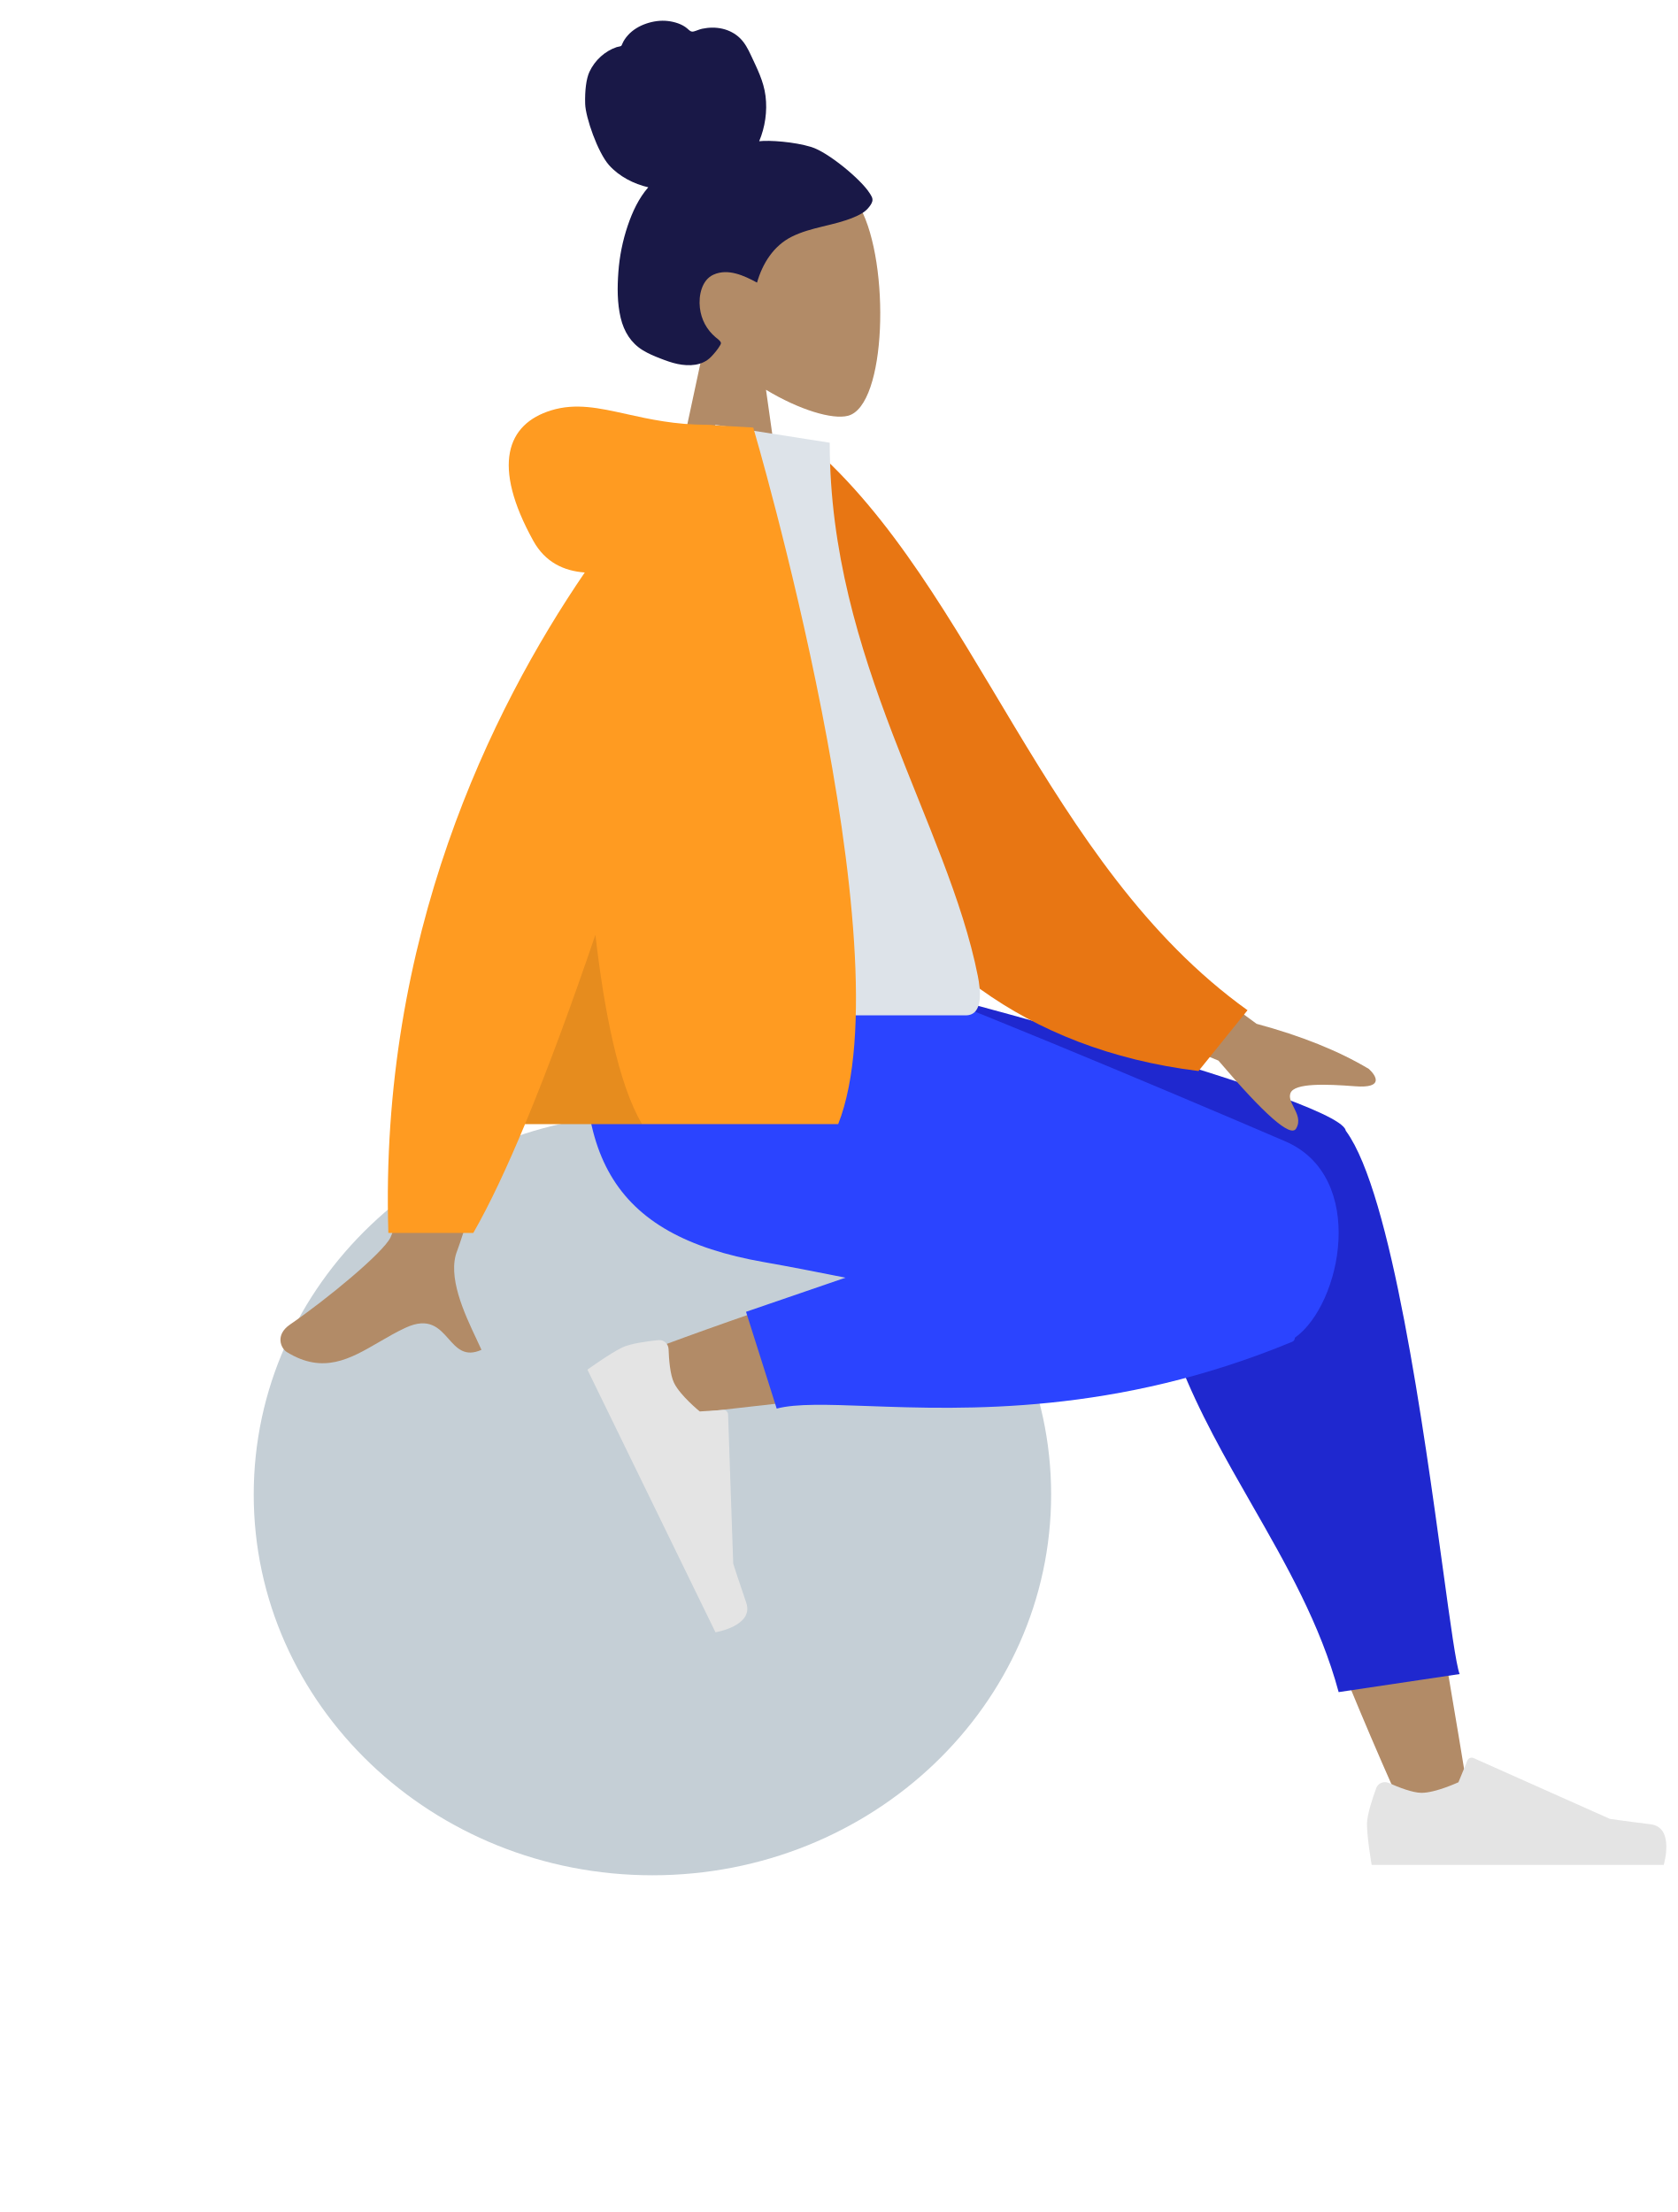
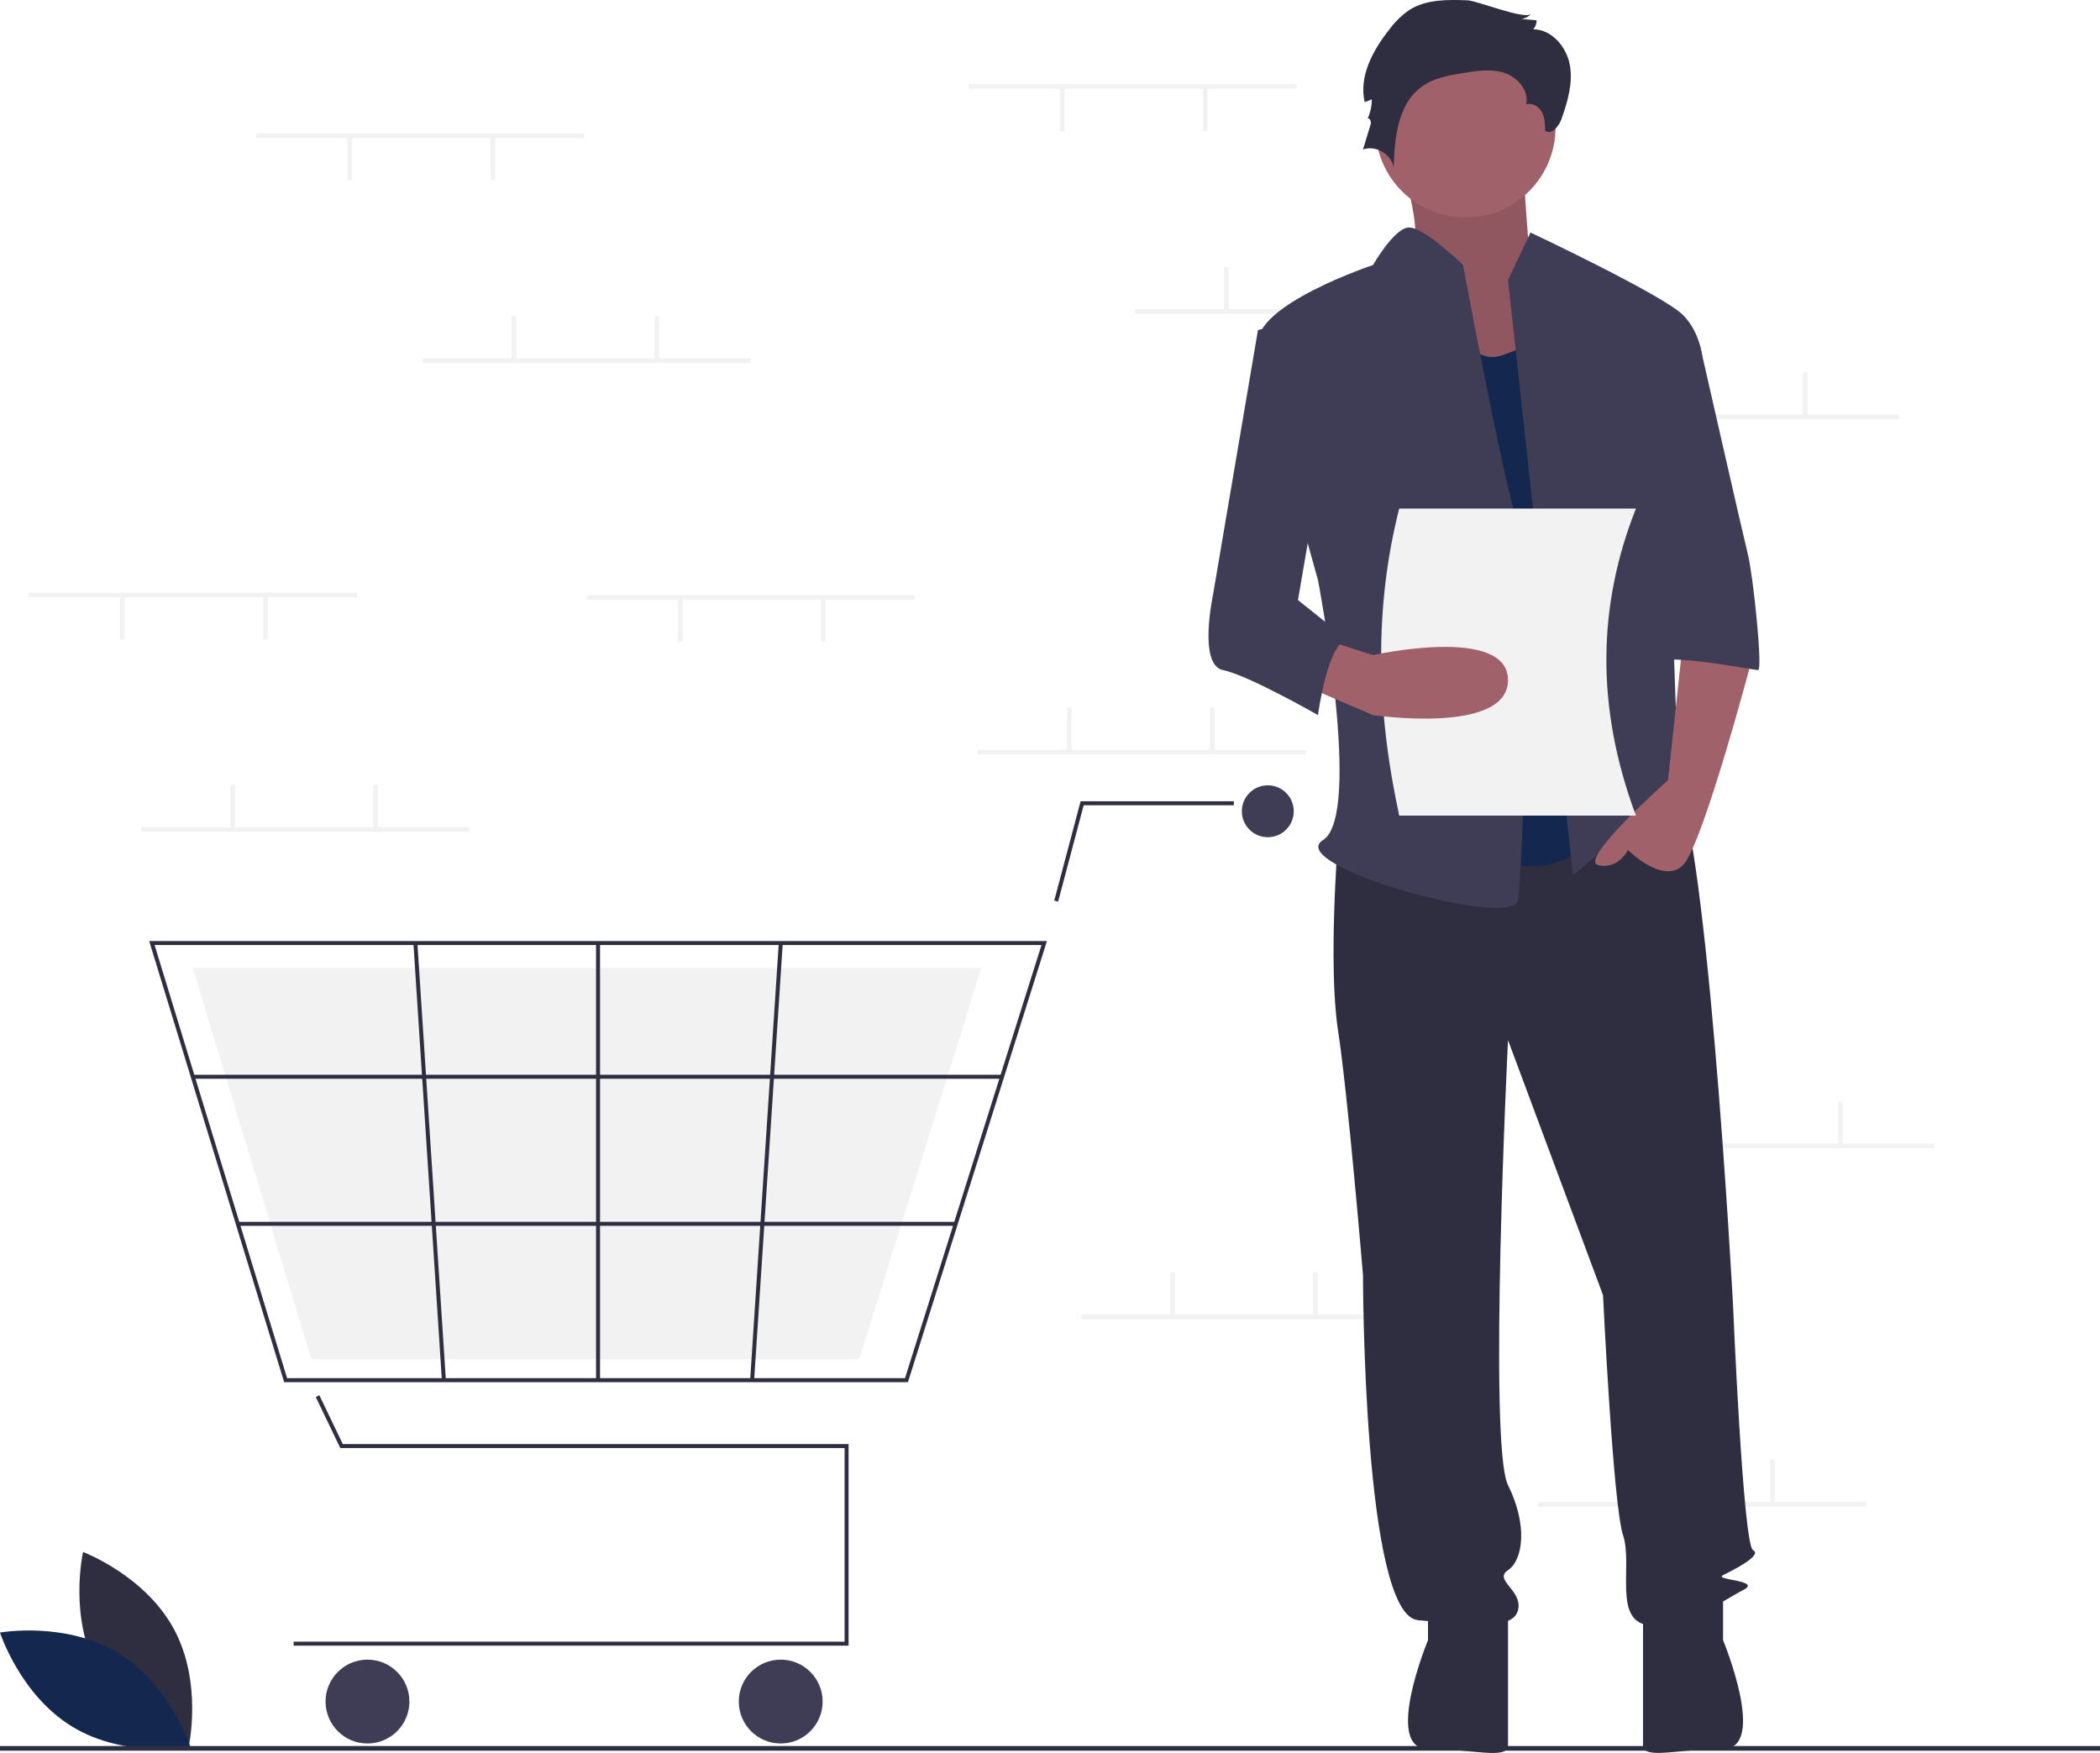
- <svg xmlns="http://www.w3.org/2000/svg" width="364" height="480" viewBox="0 0 364 480" fill="none">
-   <path fill-rule="evenodd" clip-rule="evenodd" d="M166.181 84.584C173.455 88.971 180.602 91.091 183.957 90.226C192.37 88.056 193.144 57.257 186.634 45.115C180.125 32.974 146.661 27.681 144.974 51.738C144.388 60.087 147.892 67.539 153.068 73.619L143.787 116.909H170.747L166.181 84.584Z" fill="#B28B67" />
-   <path fill-rule="evenodd" clip-rule="evenodd" d="M175.985 31.891C172.301 30.767 166.954 30.386 164.704 30.644C165.984 27.576 166.492 24.157 166.078 20.829C165.675 17.595 164.231 14.841 162.896 11.956C162.28 10.626 161.582 9.303 160.542 8.285C159.482 7.249 158.141 6.565 156.735 6.238C155.295 5.904 153.79 5.932 152.348 6.235C151.711 6.369 151.138 6.661 150.513 6.823C149.873 6.989 149.562 6.588 149.097 6.185C147.977 5.214 146.334 4.734 144.917 4.563C143.327 4.37 141.676 4.61 140.16 5.133C138.684 5.643 137.266 6.47 136.198 7.674C135.723 8.211 135.292 8.821 135.011 9.495C134.896 9.771 134.877 9.935 134.602 10.037C134.347 10.13 134.048 10.133 133.785 10.222C131.24 11.085 129.063 13.053 127.879 15.58C127.187 17.054 126.86 19.649 126.949 22.559C127.039 25.468 129.664 33.058 132.119 35.827C134.311 38.298 137.532 39.929 140.64 40.643C138.577 43.003 137.203 45.952 136.188 48.952C135.085 52.21 134.402 55.595 134.15 59.045C133.91 62.322 133.888 65.788 134.656 68.995C135.374 71.994 136.91 74.455 139.474 76.016C140.649 76.731 141.912 77.268 143.183 77.759C144.436 78.243 145.692 78.713 147.004 78.985C149.488 79.498 152.349 79.41 154.262 77.432C154.951 76.719 155.709 75.823 156.212 74.952C156.393 74.639 156.502 74.434 156.283 74.128C156.019 73.761 155.594 73.48 155.255 73.193C153.327 71.557 152.134 69.374 151.833 66.778C151.527 64.145 152.234 60.747 154.792 59.598C157.95 58.179 161.428 59.807 164.235 61.325C165.427 57.112 167.877 53.319 171.717 51.386C175.965 49.248 180.84 48.998 185.205 47.164C186.343 46.686 187.502 46.143 188.339 45.169C188.689 44.762 189.1 44.234 189.24 43.696C189.423 42.989 188.967 42.396 188.615 41.844C186.749 38.921 179.669 33.016 175.985 31.891Z" fill="#191847" />
-   <path fill-rule="evenodd" clip-rule="evenodd" d="M141.54 406.932C189.311 406.932 228.037 369.941 228.037 324.309C228.037 278.678 189.311 241.686 141.54 241.686C93.769 241.686 55.043 278.678 55.043 324.309C55.043 369.941 93.769 406.932 141.54 406.932Z" fill="#C5CFD6" />
-   <path fill-rule="evenodd" clip-rule="evenodd" d="M276.015 319.903C280.194 334.548 290.602 362.306 304.995 394.184L318.672 390.191C306.707 316.837 296.749 268.273 291.045 253.492C287.276 243.726 258.764 244.87 262.044 264.52C263.419 272.761 268.862 294.826 276.015 319.903ZM219.8 267.947C197.495 272.571 151.25 288.918 138.045 294.142C129.745 297.425 135.096 308.558 142.176 307.584C143.375 307.419 147.617 306.944 153.946 306.236C174.276 303.96 216.143 299.273 247.896 294.699C264.615 292.291 255.621 260.952 238.261 264.268C232.421 265.384 226.209 266.618 219.8 267.947Z" fill="#B28B67" />
-   <path fill-rule="evenodd" clip-rule="evenodd" d="M291.919 245.214C289.639 237.767 185.982 211.335 185.982 211.335H177.487V219.256L248.916 255.644C248.821 256.818 248.879 258.059 249.11 259.368C248.594 286.343 260.131 306.495 271.554 326.447C279.023 339.494 286.444 352.456 290.413 367.185L316.656 363.267C315.891 361.31 314.683 352.489 313.03 340.428C308.862 310.016 301.873 259.007 292.067 245.512C292.032 245.465 291.998 245.418 291.962 245.371C291.95 245.319 291.935 245.266 291.919 245.214Z" fill="#1F28CF" />
-   <path fill-rule="evenodd" clip-rule="evenodd" d="M183.421 277.254C176.886 275.945 170.867 274.776 165.717 273.872C132.451 268.034 122.751 250.214 128.486 211.335H189.778C199.79 214.213 251.822 236.049 278.819 247.662C296.687 255.349 291.054 283.059 280.935 290.27C280.881 290.713 280.698 291.013 280.374 291.148C242.011 307.059 209.297 305.872 188.29 305.109C179.491 304.79 172.746 304.545 168.5 305.662L161.847 284.66L183.421 277.254Z" fill="#2B44FF" />
-   <path fill-rule="evenodd" clip-rule="evenodd" d="M145.043 292.783C145.004 291.613 144.017 290.678 142.853 290.797C140.471 291.041 136.744 291.543 134.965 292.411C132.234 293.744 127.438 297.212 127.438 297.212C128.983 300.383 155.213 354.198 155.213 354.198C155.213 354.198 163.634 352.838 161.886 347.766C160.139 342.695 159.067 339.299 159.067 339.299L157.953 306.926C157.934 306.363 157.454 305.927 156.892 305.962L151.808 306.282C151.808 306.282 147.583 302.86 146.233 300.09C145.377 298.334 145.118 294.993 145.043 292.783Z" fill="#E4E4E4" />
-   <path fill-rule="evenodd" clip-rule="evenodd" d="M301.314 386.909C300.245 386.431 298.971 386.909 298.568 388.008C297.743 390.258 296.56 393.829 296.56 395.81C296.56 398.85 297.572 404.684 297.572 404.684C301.097 404.684 360.93 404.684 360.93 404.684C360.93 404.684 363.4 396.514 358.079 395.862C352.758 395.211 349.239 394.686 349.239 394.686L319.675 381.497C319.16 381.267 318.558 381.508 318.343 382.029L316.402 386.742C316.402 386.742 311.476 389.041 308.396 389.041C306.444 389.041 303.332 387.81 301.314 386.909Z" fill="#E4E4E4" />
-   <path fill-rule="evenodd" clip-rule="evenodd" d="M272.61 222.166L236.778 195.835L228.857 215.429L264.34 230.154C274.375 241.95 279.987 246.868 281.175 244.907C282.176 243.253 281.393 241.705 280.672 240.279C280.111 239.169 279.586 238.132 279.972 237.177C280.854 234.997 287.595 235.227 293.982 235.718C300.37 236.21 298.509 233.365 296.968 231.961C290.448 228.055 282.329 224.79 272.61 222.166ZM84.697 268.562C87.989 261.879 99.199 196.744 99.199 196.744L122.674 196.836C122.674 196.836 100.932 267.072 99.199 271.369C96.948 276.952 100.772 285.063 103.365 290.563C103.766 291.414 104.138 292.202 104.453 292.909C100.855 294.52 99.127 292.573 97.305 290.52C95.247 288.201 93.07 285.748 87.944 288.134C85.963 289.056 84.089 290.146 82.258 291.211C75.934 294.89 70.124 298.27 62.22 293.389C60.967 292.616 59.594 289.703 62.912 287.426C71.177 281.755 83.088 271.829 84.697 268.562Z" fill="#B28B67" />
-   <path fill-rule="evenodd" clip-rule="evenodd" d="M165.911 98.172L175.624 96.505C211.665 127.66 226.468 187.514 270.644 219.22L260.011 232.41C183.373 222.914 164.378 149.907 165.911 98.172Z" fill="#E87613" />
-   <path fill-rule="evenodd" clip-rule="evenodd" d="M123.567 220.328C123.567 220.328 181.989 220.328 209.515 220.328C213.442 220.328 212.702 214.653 212.134 211.789C205.582 178.74 180.004 143.114 180.004 96.068L155.213 92.178C134.707 125.18 127.616 165.813 123.567 220.328Z" fill="#DDE3E9" />
-   <path fill-rule="evenodd" clip-rule="evenodd" d="M113.902 243.935C110.04 253.218 106.252 261.319 102.683 267.541H84.25C82.267 203.375 106.543 154.001 126.86 124.23C122.349 123.907 118.277 122.018 115.703 117.371C106.642 101.009 109.914 92.001 119.598 89.04C124.923 87.412 129.931 88.523 135.926 89.853C140.832 90.942 146.398 92.177 153.339 92.178C153.342 92.178 153.344 92.178 153.346 92.178C154.019 92.178 154.631 92.223 155.187 92.309L163.413 92.779C163.413 92.779 196.814 206.058 181.837 243.935H113.902Z" fill="#FF9B21" />
-   <path fill-rule="evenodd" clip-rule="evenodd" d="M113.902 243.934C118.971 231.754 124.168 217.536 129.169 202.853C131.031 219.023 134.131 235.263 139.293 243.934H113.902Z" fill="black" fill-opacity="0.1" />
+ <svg xmlns="http://www.w3.org/2000/svg" id="ffc6eb9a-0ec0-429c-85a8-ff38b44048bf" data-name="Layer 1" width="896" height="747.971" viewBox="0 0 896 747.971">
+   <path d="M193.634,788.752c12.428,23.049,38.806,32.944,38.806,32.944s6.227-27.475-6.201-50.524-38.806-32.944-38.806-32.944S181.206,765.703,193.634,788.752Z" transform="translate(-152 -76.01429)" fill="#2f2e41" />
+   <path d="M202.177,781.169c22.438,13.5,31.08,40.314,31.08,40.314s-27.738,4.927-50.177-8.573S152,772.596,152,772.596,179.738,767.67,202.177,781.169Z" transform="translate(-152 -76.01429)" fill="#14274e" />
+   <rect x="413.248" y="35.908" width="140" height="2" fill="#f2f2f2" />
+   <rect x="513.249" y="37.408" width="2" height="18.5" fill="#f2f2f2" />
+   <rect x="452.248" y="37.408" width="2" height="18.5" fill="#f2f2f2" />
+   <rect x="484.248" y="131.908" width="140" height="2" fill="#f2f2f2" />
+   <rect x="522.249" y="113.908" width="2" height="18.5" fill="#f2f2f2" />
+   <rect x="583.249" y="113.908" width="2" height="18.5" fill="#f2f2f2" />
+   <rect x="670.249" y="176.908" width="140" height="2" fill="#f2f2f2" />
+   <rect x="708.249" y="158.908" width="2" height="18.5" fill="#f2f2f2" />
+   <rect x="769.249" y="158.908" width="2" height="18.5" fill="#f2f2f2" />
+   <rect x="656.249" y="640.908" width="140" height="2" fill="#f2f2f2" />
+   <rect x="694.249" y="622.908" width="2" height="18.5" fill="#f2f2f2" />
+   <rect x="755.249" y="622.908" width="2" height="18.5" fill="#f2f2f2" />
+   <rect x="417.248" y="319.908" width="140" height="2" fill="#f2f2f2" />
+   <rect x="455.248" y="301.908" width="2" height="18.5" fill="#f2f2f2" />
+   <rect x="516.249" y="301.908" width="2" height="18.5" fill="#f2f2f2" />
+   <rect x="461.248" y="560.908" width="140" height="2" fill="#f2f2f2" />
+   <rect x="499.248" y="542.908" width="2" height="18.5" fill="#f2f2f2" />
+   <rect x="560.249" y="542.908" width="2" height="18.5" fill="#f2f2f2" />
+   <rect x="685.249" y="487.908" width="140" height="2" fill="#f2f2f2" />
+   <rect x="723.249" y="469.908" width="2" height="18.5" fill="#f2f2f2" />
+   <rect x="784.249" y="469.908" width="2" height="18.5" fill="#f2f2f2" />
+   <polygon points="362.06 702.184 125.274 702.184 125.274 700.481 360.356 700.481 360.356 617.861 145.18 617.861 134.727 596.084 136.263 595.347 146.252 616.157 362.06 616.157 362.06 702.184" fill="#2f2e41" />
+   <circle cx="156.789" cy="726.033" r="17.887" fill="#3f3d56" />
+   <circle cx="333.101" cy="726.033" r="17.887" fill="#3f3d56" />
+   <circle cx="540.927" cy="346.153" r="11.073" fill="#3f3d56" />
+   <path d="M539.385,665.767H273.237L215.648,477.531H598.693l-.349,1.108Zm-264.889-1.704H538.136l58.234-184.83H217.951Z" transform="translate(-152 -76.01429)" fill="#2f2e41" />
+   <polygon points="366.61 579.958 132.842 579.958 82.26 413.015 418.701 413.015 418.395 413.998 366.61 579.958" fill="#f2f2f2" />
+   <polygon points="451.465 384.7 449.818 384.263 461.059 341.894 526.448 341.894 526.448 343.598 462.37 343.598 451.465 384.7" fill="#2f2e41" />
+   <rect x="82.258" y="458.584" width="345.293" height="1.704" fill="#2f2e41" />
+   <rect x="101.459" y="521.344" width="306.319" height="1.704" fill="#2f2e41" />
+   <rect x="254.314" y="402.368" width="1.704" height="186.533" fill="#2f2e41" />
+   <rect x="385.557" y="570.797" width="186.929" height="1.704" transform="translate(-274.7392 936.235) rotate(-86.24919)" fill="#2f2e41" />
+   <rect x="334.457" y="478.185" width="1.704" height="186.929" transform="translate(-188.4687 -52.99638) rotate(-3.729)" fill="#2f2e41" />
+   <rect y="745" width="896" height="2" fill="#2f2e41" />
+   <path d="M747.411,137.89s14.618,41.606,5.622,48.007S783.394,244.573,783.394,244.573l47.229-12.802-25.863-43.74s-3.373-43.74-3.373-50.141S747.411,137.89,747.411,137.89Z" transform="translate(-152 -76.01429)" fill="#a0616a" />
+   <path d="M747.411,137.89s14.618,41.606,5.622,48.007S783.394,244.573,783.394,244.573l47.229-12.802-25.863-43.74s-3.373-43.74-3.373-50.141S747.411,137.89,747.411,137.89Z" transform="translate(-152 -76.01429)" opacity="0.1" />
+   <path d="M722.874,434.468s-4.267,53.341,0,81.079,10.668,104.549,10.668,104.549,0,145.089,23.47,147.222,40.539,4.267,42.673-4.267-10.668-12.802-4.267-17.069,8.535-19.203,0-36.272,0-189.895,0-189.895l40.539,108.816s4.267,89.614,8.535,102.415-4.267,36.272,10.668,38.406,32.005-10.668,40.539-14.936-12.802-4.267-8.535-6.401,17.069-8.535,12.802-10.668-8.535-104.549-8.535-104.549S879.697,414.199,864.762,405.664s-24.537,6.166-24.537,6.166Z" transform="translate(-152 -76.01429)" fill="#2f2e41" />
+   <path d="M761.279,758.784v17.069s-19.203,46.399,0,46.399,34.138,4.808,34.138-1.593V763.051Z" transform="translate(-152 -76.01429)" fill="#2f2e41" />
+   <path d="M887.165,758.754v17.069s19.203,46.399,0,46.399-34.138,4.808-34.138-1.593V763.021Z" transform="translate(-152 -76.01429)" fill="#2f2e41" />
+   <circle cx="625.282" cy="54.408" r="38.406" fill="#a0616a" />
+   <path d="M765.547,201.9s10.668,32.005,27.738,25.604l17.069-6.401L840.225,425.934s-23.47,34.138-57.609,12.802S765.547,201.9,765.547,201.9Z" transform="translate(-152 -76.01429)" fill="#14274e" />
+   <path d="M795.418,195.499l9.601-20.27s56.542,26.671,65.076,35.205,8.535,21.337,8.535,21.337l-14.936,53.341s4.267,117.351,4.267,121.618,14.936,27.738,4.267,19.203-12.802-17.069-21.337-4.267-27.738,27.738-27.738,27.738Z" transform="translate(-152 -76.01429)" fill="#3f3d56" />
+   <path d="M870.096,349.122l-6.401,59.742s-38.406,34.138-29.871,36.272,12.802-6.401,12.802-6.401,14.936,14.936,23.47,6.401S899.967,355.523,899.967,355.523Z" transform="translate(-152 -76.01429)" fill="#a0616a" />
+   <path d="M778.1,76.144c-8.514-.304-17.625-.455-24.804,4.133a36.313,36.313,0,0,0-8.572,8.392c-6.992,8.838-13.033,19.959-10.436,30.925l3.016-1.176a19.751,19.751,0,0,1-1.905,8.463c.425-1.235,1.847.762,1.466,2.011L733.543,139.792c5.462-2.002,12.257,2.052,13.088,7.81.38-12.661,1.693-27.18,11.964-34.593,5.18-3.739,11.735-4.88,18.042-5.894,5.818-.935,11.918-1.827,17.491.089s10.319,7.615,9.055,13.371c2.57-.885,5.444.906,6.713,3.309s1.337,5.237,1.375,7.955c2.739,1.936,5.856-1.908,6.973-5.071,2.62-7.424,4.949-15.327,3.538-23.073s-7.723-15.148-15.596-15.174a5.467,5.467,0,0,0,1.422-3.849l-6.489-.548a7.172,7.172,0,0,0,4.286-2.26C802.798,84.731,782.313,76.295,778.1,76.144Z" transform="translate(-152 -76.01429)" fill="#2f2e41" />
+   <path d="M776.215,189.098s-17.369-17.021-23.62-15.978S737.809,189.098,737.809,189.098s-51.208,17.069-49.074,34.138S714.339,323.518,714.339,323.518s19.203,100.282,2.134,110.95,81.079,38.406,83.213,25.604,6.401-140.821,0-160.024S776.215,189.098,776.215,189.098Z" transform="translate(-152 -76.01429)" fill="#3f3d56" />
+   <path d="M850.893,223.236h26.383S895.7,304.315,897.833,312.85s6.401,49.074,4.267,49.074-44.807-8.535-44.807-2.134Z" transform="translate(-152 -76.01429)" fill="#3f3d56" />
+   <path d="M850,424.014H749c-9.856-45.34-10.68-89.146,0-131H850C833.701,334.115,832.682,377.621,850,424.014Z" transform="translate(-152 -76.01429)" fill="#f2f2f2" />
+   <path d="M707.938,368.325,737.809,381.127s57.609,8.535,57.609-14.936-57.609-10.668-57.609-10.668L718.605,349.383Z" transform="translate(-152 -76.01429)" fill="#a0616a" />
+   <path d="M714.339,210.435l-25.604,6.401L669.532,329.919s-6.401,29.871,4.267,32.005S714.339,381.127,714.339,381.127s4.267-32.005,12.802-32.005L705.804,332.053,718.606,257.375Z" transform="translate(-152 -76.01429)" fill="#3f3d56" />
+   <rect x="60.248" y="352.908" width="140" height="2" fill="#f2f2f2" />
+   <rect x="98.249" y="334.908" width="2" height="18.5" fill="#f2f2f2" />
+   <rect x="159.249" y="334.908" width="2" height="18.5" fill="#f2f2f2" />
+   <rect x="109.249" y="56.908" width="140" height="2" fill="#f2f2f2" />
+   <rect x="209.249" y="58.408" width="2" height="18.5" fill="#f2f2f2" />
+   <rect x="148.249" y="58.408" width="2" height="18.5" fill="#f2f2f2" />
+   <rect x="250.249" y="253.908" width="140" height="2" fill="#f2f2f2" />
+   <rect x="350.248" y="255.408" width="2" height="18.5" fill="#f2f2f2" />
+   <rect x="289.248" y="255.408" width="2" height="18.5" fill="#f2f2f2" />
+   <rect x="12.248" y="252.908" width="140" height="2" fill="#f2f2f2" />
+   <rect x="112.249" y="254.408" width="2" height="18.5" fill="#f2f2f2" />
+   <rect x="51.248" y="254.408" width="2" height="18.5" fill="#f2f2f2" />
+   <rect x="180.249" y="152.908" width="140" height="2" fill="#f2f2f2" />
+   <rect x="218.249" y="134.908" width="2" height="18.5" fill="#f2f2f2" />
+   <rect x="279.248" y="134.908" width="2" height="18.5" fill="#f2f2f2" />
</svg>
